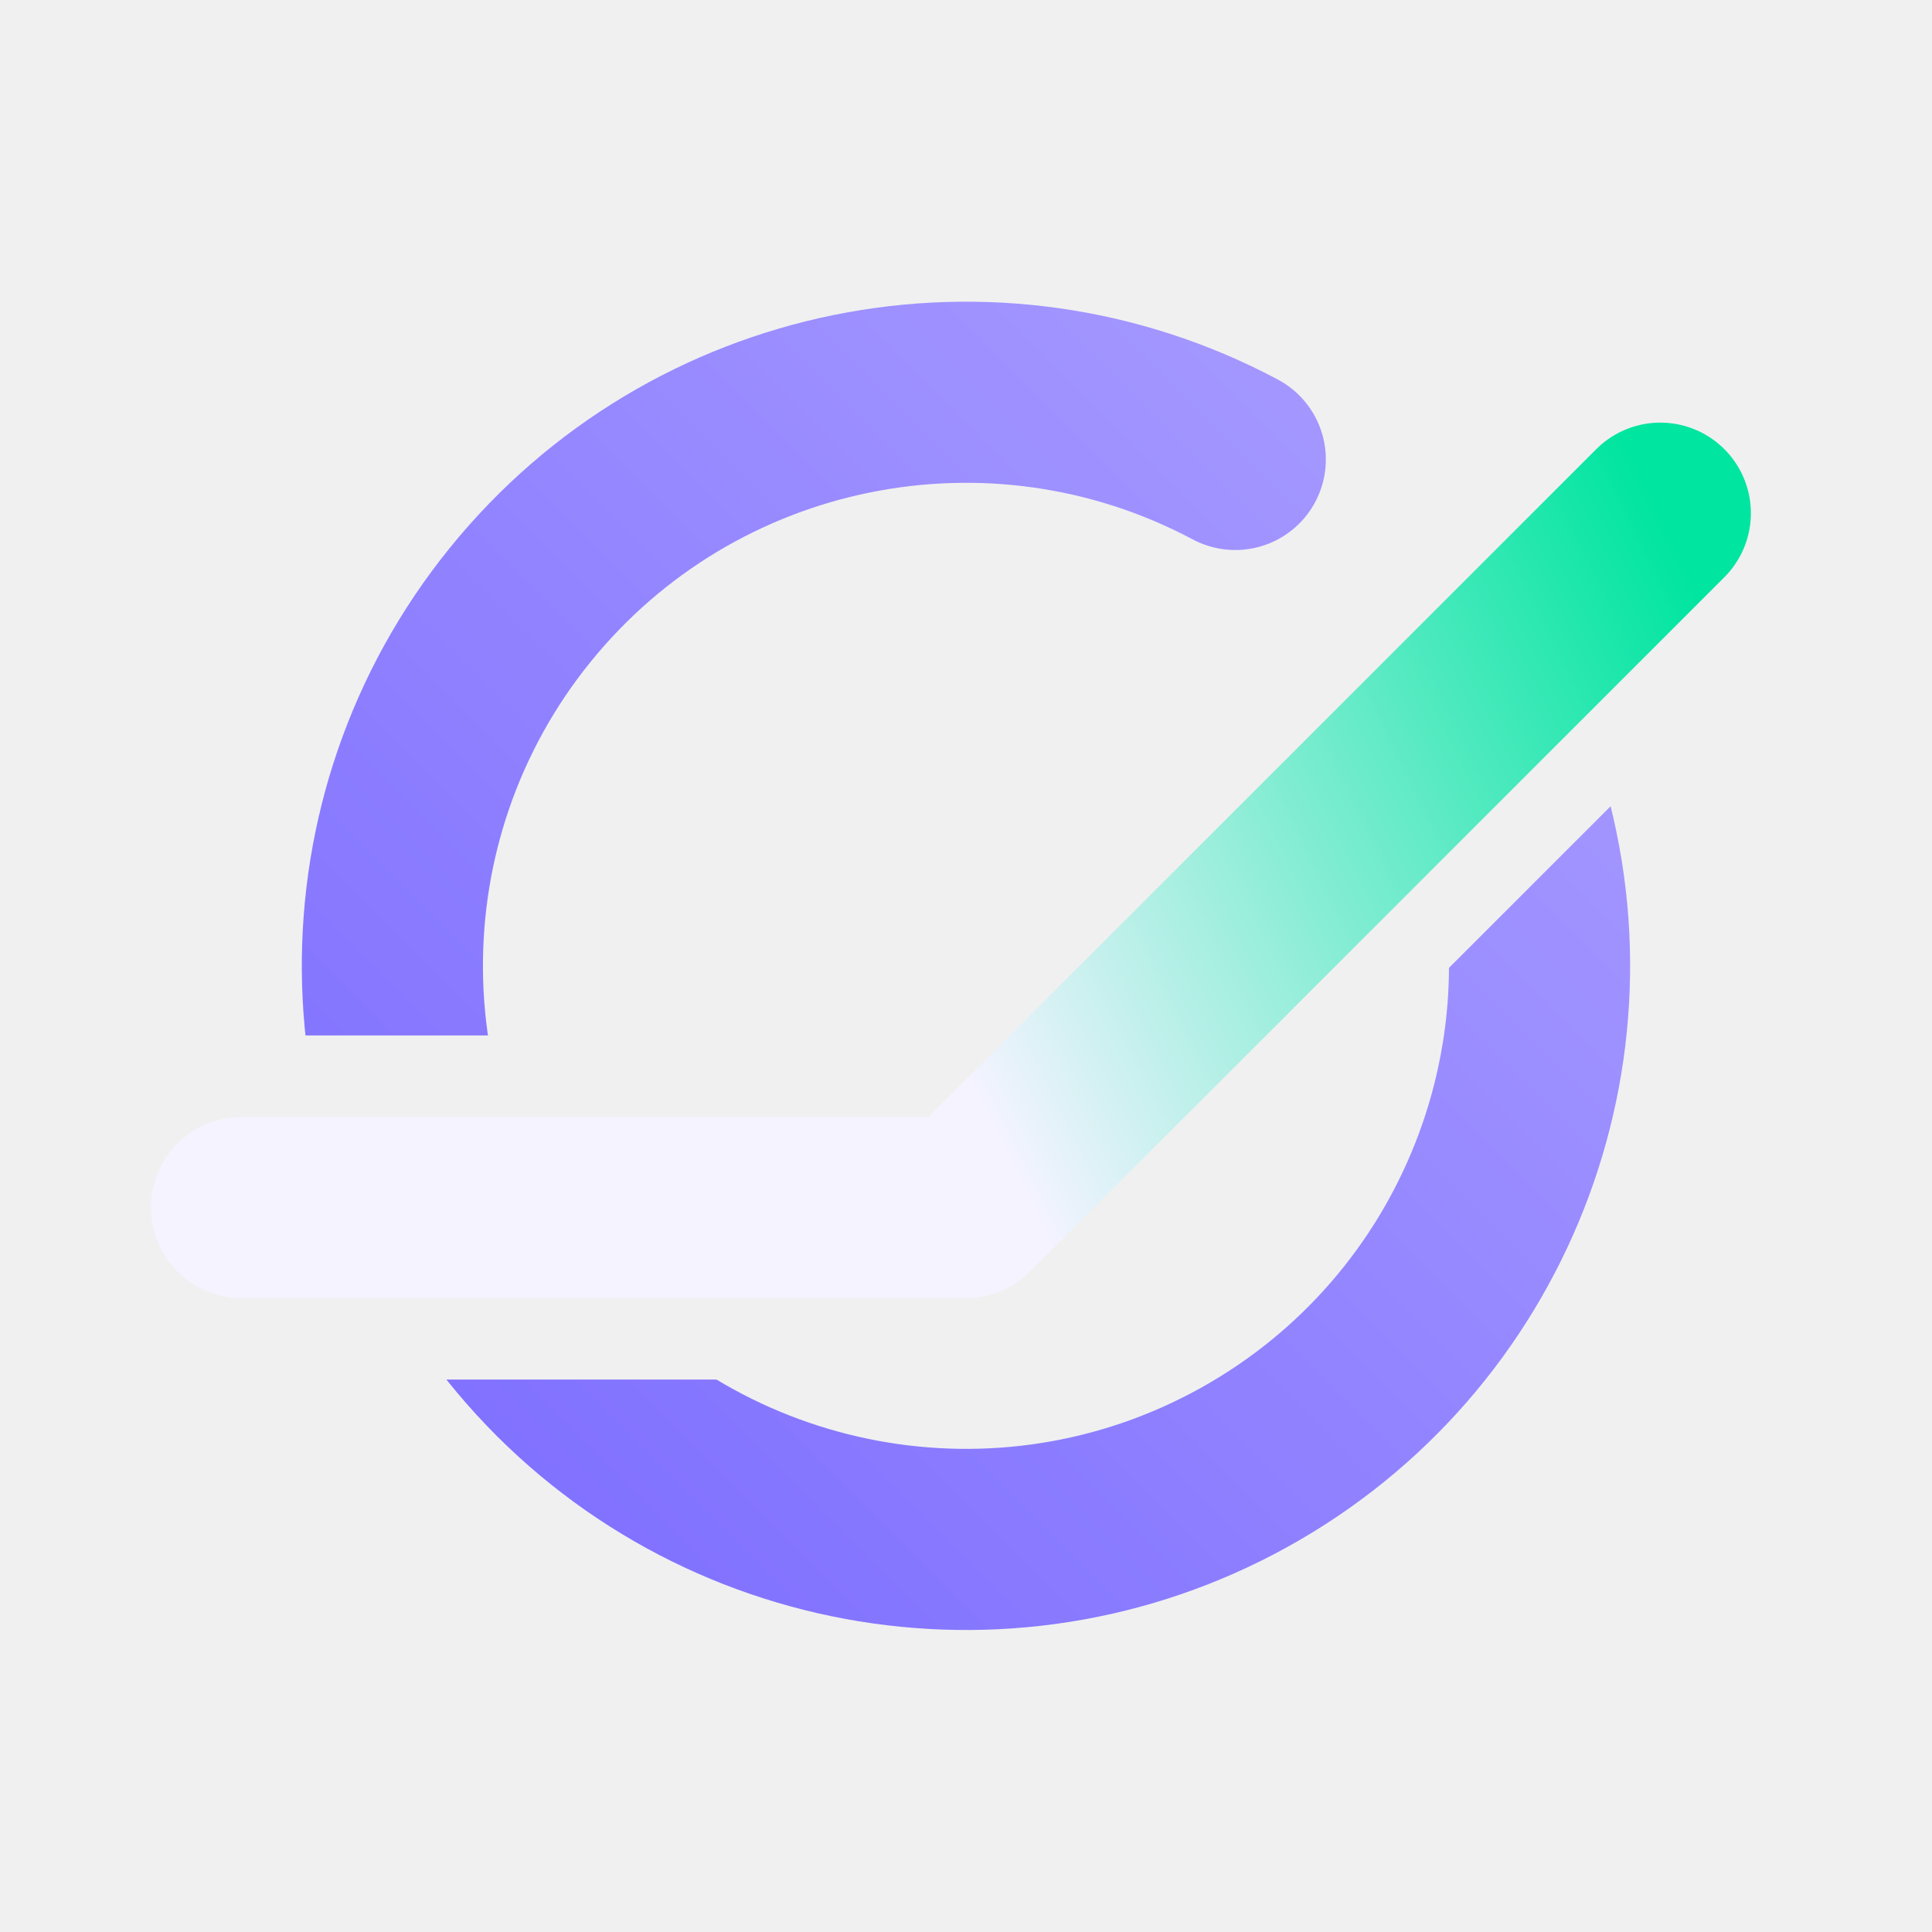
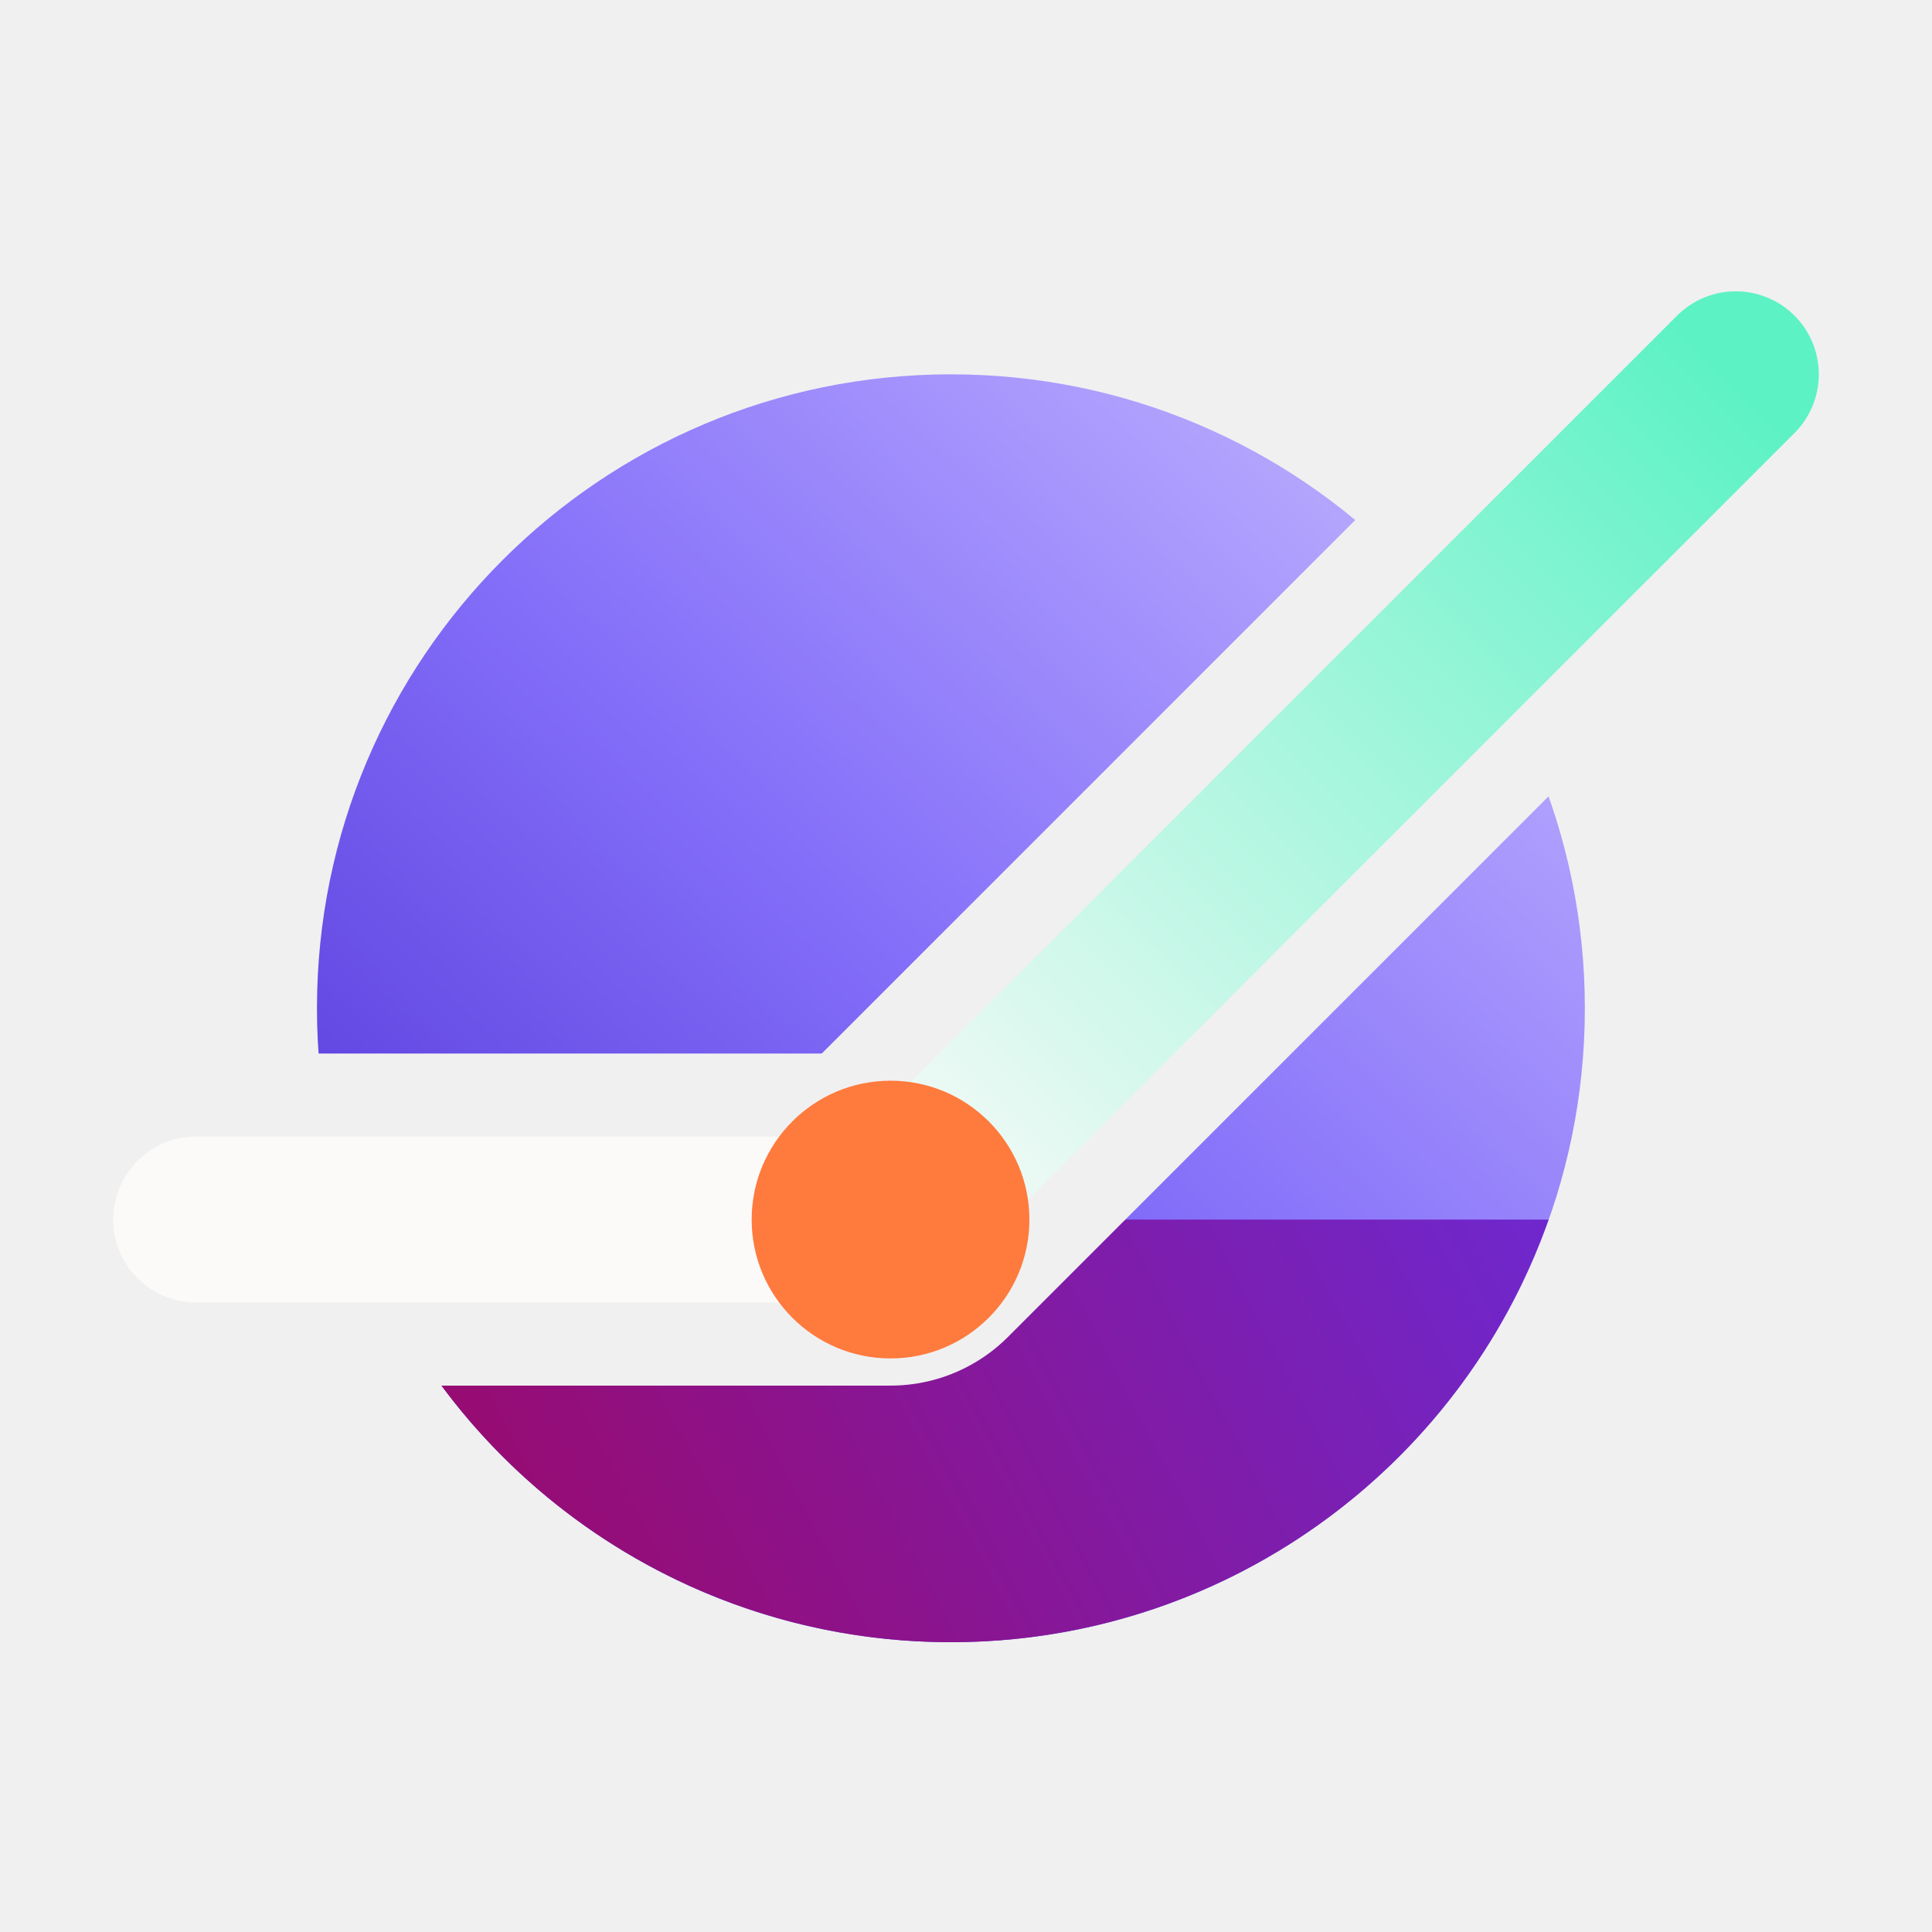
<svg xmlns="http://www.w3.org/2000/svg" width="64" height="64" viewBox="0 0 64 64">
-   <defs>
-     <mask id="m-cut" maskUnits="userSpaceOnUse" x="0" y="0" width="64" height="64">
-       <rect width="64" height="64" fill="#fff" />
-       <path d="M8 40 L32 40 L55 17" fill="none" stroke="#000" stroke-width="11.4" stroke-linecap="round" stroke-linejoin="round" />
-     </mask>
-     <linearGradient id="m-ring" x1="12" y1="52" x2="52" y2="12" gradientUnits="userSpaceOnUse">
-       <stop offset="0" stop-color="#7c6cff" />
-       <stop offset="1" stop-color="#a99dff" />
-     </linearGradient>
-     <linearGradient id="m-ray" x1="8" y1="40" x2="55" y2="17" gradientUnits="userSpaceOnUse">
-       <stop offset="0" stop-color="#f4f3ff" />
-       <stop offset="0.45" stop-color="#f4f3ff" />
-       <stop offset="1" stop-color="#00e5a0" />
-     </linearGradient>
-   </defs>
-   <g fill="none" stroke-width="6" stroke-linecap="round" stroke-linejoin="round">
-     <path d="M50.07 26.13 A19 19 0 1 1 40.92 15.22" stroke="url(#m-ring)" mask="url(#m-cut)" />
-     <path d="M8 40 L32 40 L55 17" stroke="url(#m-ray)" />
+   <g transform="translate(0.5 -0.6)">
+     <defs>
+       <mask id="m-cut" maskUnits="userSpaceOnUse" x="0" y="0" width="64" height="64">
+         <rect width="64" height="64" fill="#fff" />
+         <path d="M6 41 H29 L57 13" stroke="#000" stroke-width="11" fill="none" stroke-linejoin="round" stroke-linecap="round" />
+       </mask>
+       <linearGradient id="m-call" x1="12" y1="54" x2="50" y2="14" gradientUnits="userSpaceOnUse">
+         <stop offset="0" stop-color="#4a2bd0" />
+         <stop offset="0.5" stop-color="#836ef9" />
+         <stop offset="1" stop-color="#c3b6ff" />
+       </linearGradient>
+       <linearGradient id="m-put" x1="10" y1="56" x2="52" y2="34" gradientUnits="userSpaceOnUse">
+         <stop offset="0" stop-color="#a0055d" />
+         <stop offset="1" stop-color="#6a2bd9" />
+       </linearGradient>
+       <linearGradient id="m-ray" x1="29" y1="41" x2="57" y2="13" gradientUnits="userSpaceOnUse">
+         <stop offset="0" stop-color="#fbfaf9" />
+         <stop offset="1" stop-color="#5cf2c4" />
+       </linearGradient>
+     </defs>
+     <g mask="url(#m-cut)">
+       <circle cx="31" cy="34" r="21" fill="url(#m-call)" />
+       <path d="M11.201 41 H50.799 A21 21 0 0 1 11.201 41Z" fill="url(#m-put)" />
+     </g>
+     <path d="M6 41 H29 L57 13" stroke="url(#m-ray)" stroke-width="5.5" fill="none" stroke-linecap="round" stroke-linejoin="round" />
+     <circle cx="29" cy="41" r="4.6" fill="#ff7a3d" />
  </g>
</svg>
